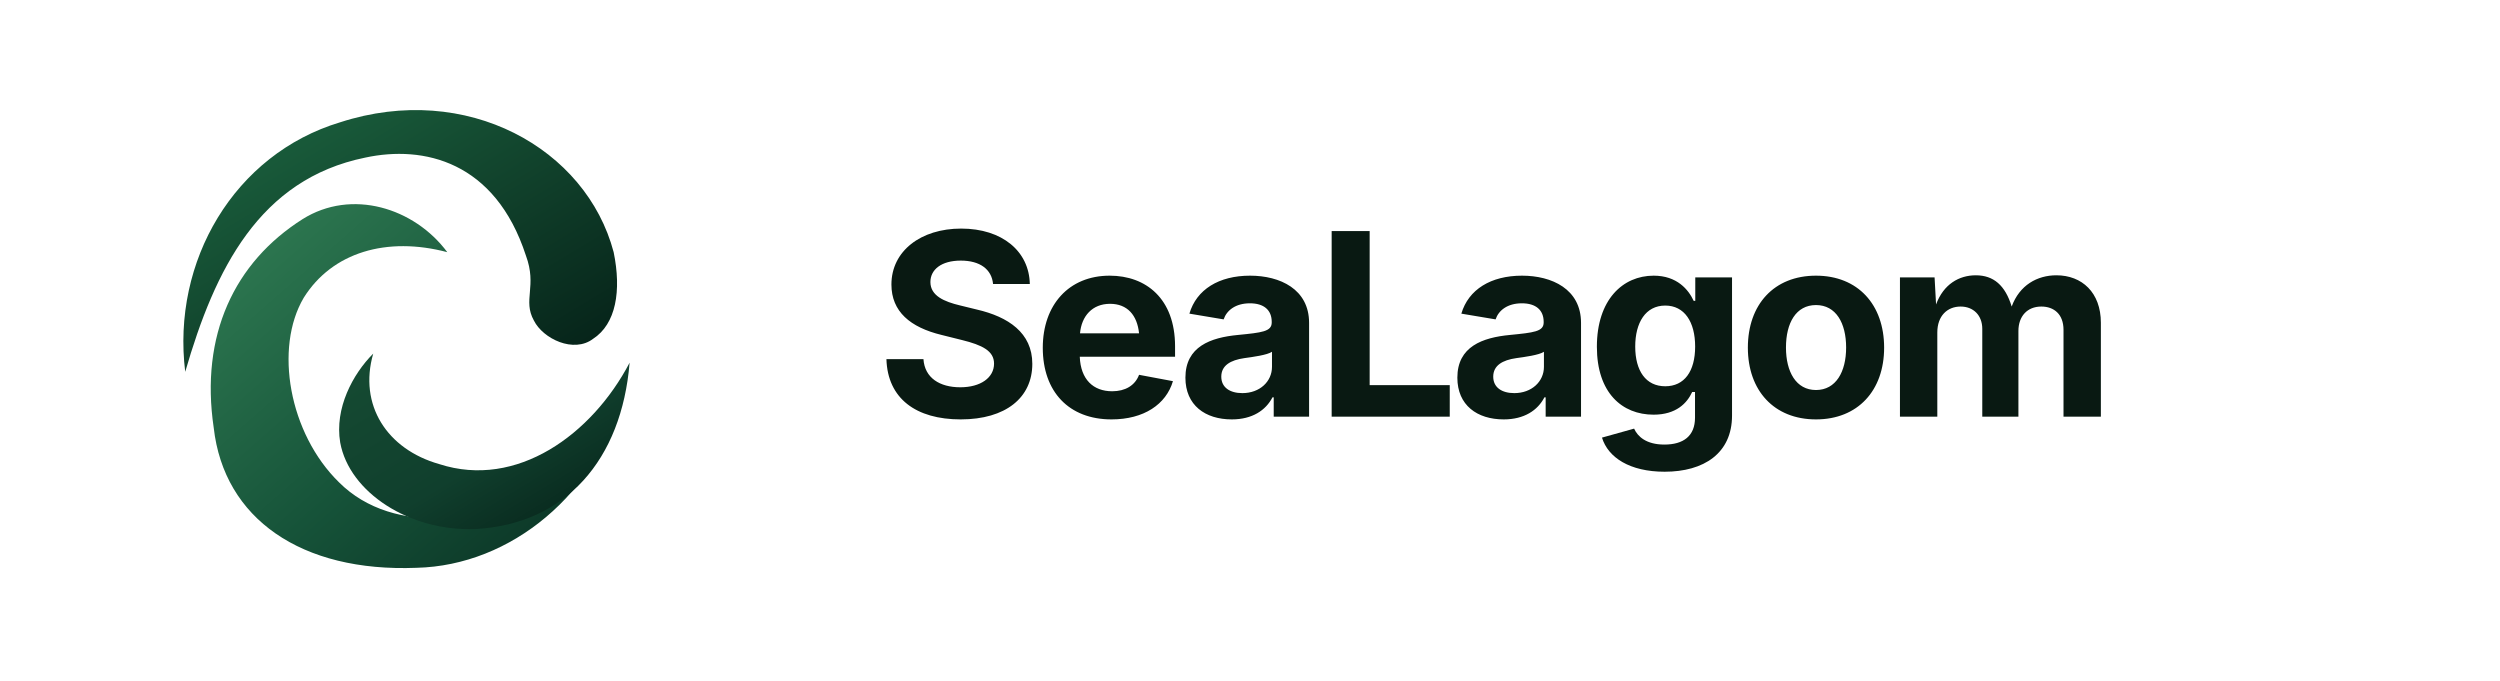
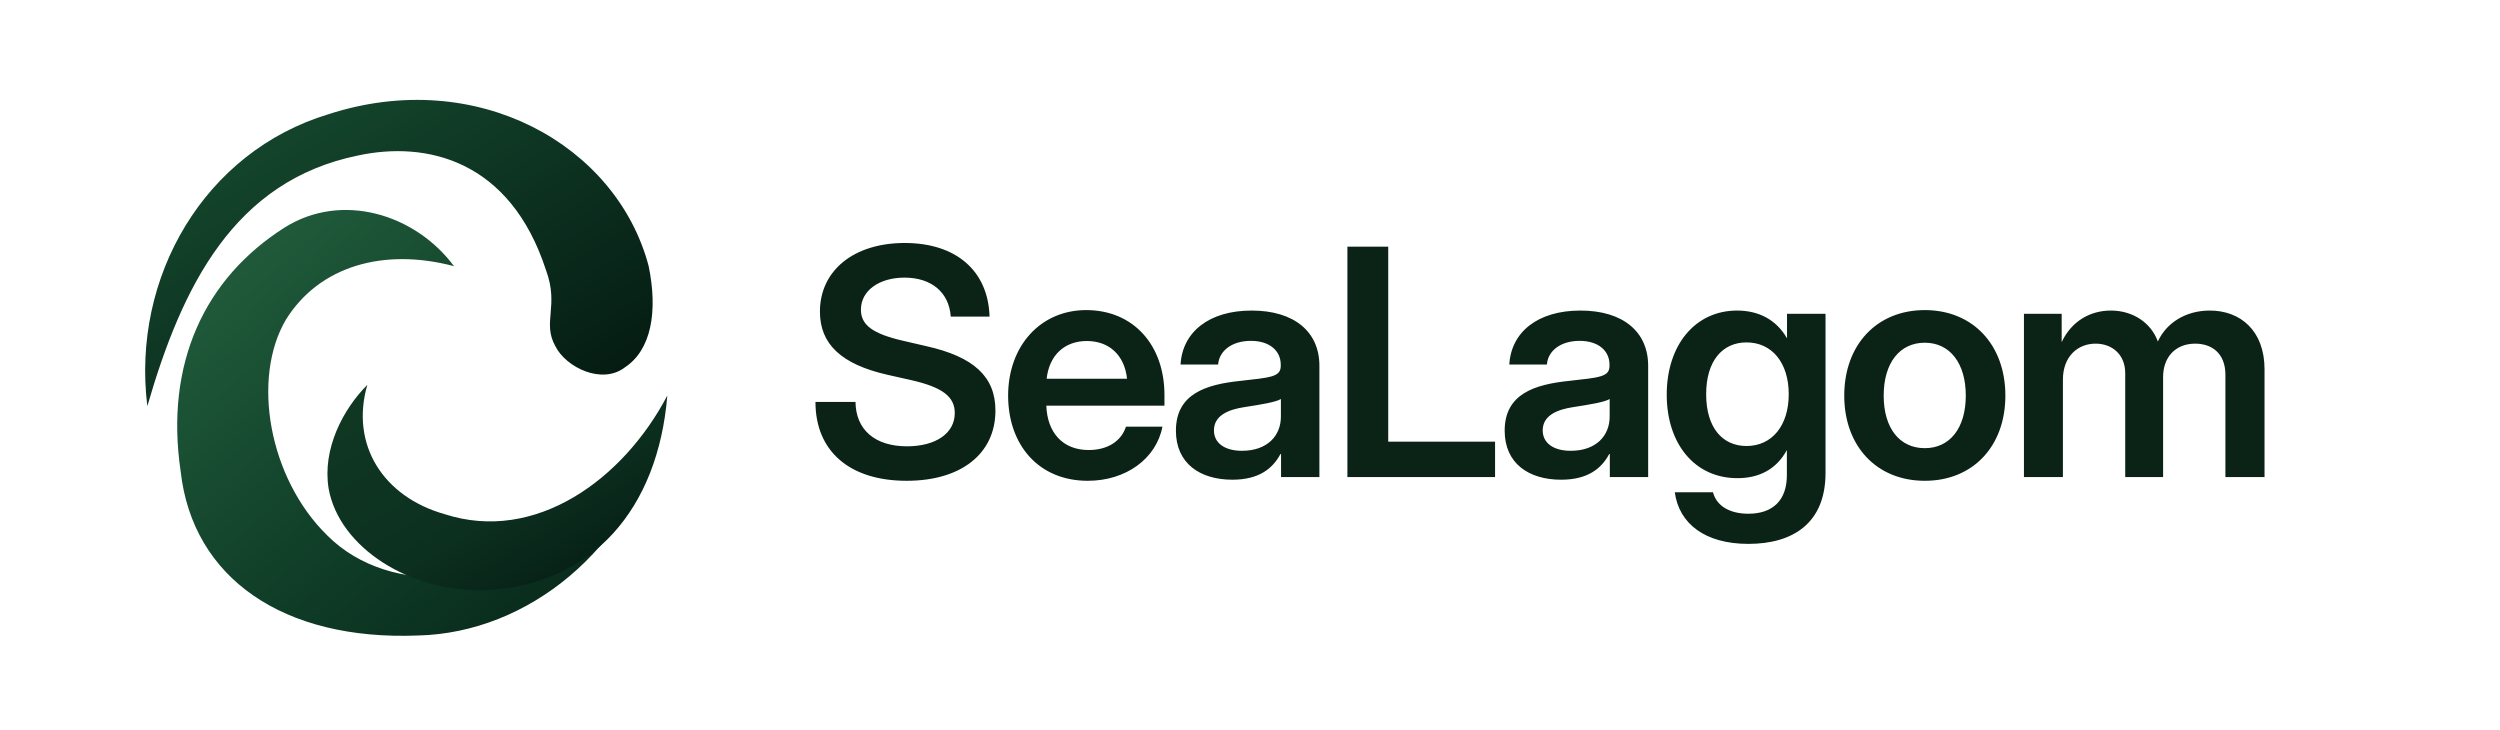
- <svg xmlns="http://www.w3.org/2000/svg" width="1470" height="400" viewBox="0 0 1470 400">
-   <g transform="translate(60,25) scale(.67)">
+ <svg xmlns="http://www.w3.org/2000/svg" width="1200" height="350" viewBox="0 0 1200 350" role="img" aria-label="SeaLagom light outlined wordmark">
+   <g transform="translate(24,10) scale(.64)">
    <defs>
      <linearGradient id="outer" x1="0" y1="0" x2="1" y2="1">
-         <stop offset="0%" stop-color="#1D6842" />
-         <stop offset="55%" stop-color="#103F2A" />
-         <stop offset="100%" stop-color="#041E16" />
+         <stop offset="0%" stop-color="#174F31" />
+         <stop offset="55%" stop-color="#0C3020" />
+         <stop offset="100%" stop-color="#03170F" />
      </linearGradient>
      <linearGradient id="inner" x1="0" y1="0" x2="1" y2="1">
-         <stop offset="0%" stop-color="#327F55" />
-         <stop offset="55%" stop-color="#165339" />
-         <stop offset="100%" stop-color="#082C20" />
+         <stop offset="0%" stop-color="#246240" />
+         <stop offset="55%" stop-color="#103E28" />
+         <stop offset="100%" stop-color="#062217" />
      </linearGradient>
      <linearGradient id="lower" x1="0" y1="0" x2="1" y2="1">
-         <stop offset="0%" stop-color="#164C33" />
-         <stop offset="55%" stop-color="#103F2D" />
-         <stop offset="100%" stop-color="#051E16" />
+         <stop offset="0%" stop-color="#103923" />
+         <stop offset="55%" stop-color="#0C3020" />
+         <stop offset="100%" stop-color="#03170F" />
      </linearGradient>
    </defs>
    <path fill="url(#outer)" d="M73 289 C61 192 116 98 209 70 C320 34 425 93 449 184 C456 218 451 247 431 260 C414 273 387 260 379 244 C369 226 382 214 372 187 C345 104 282 90 231 101 C138 120 99 199 73 289 Z" />
    <path fill="url(#inner)" d="M98 338 C86 257 116 193 176 155 C219 128 274 145 303 184 C250 170 202 184 177 224 C151 268 164 343 208 386 C256 434 343 423 397 382 C421 364 443 338 459 306 C435 396 359 459 276 461 C175 465 107 418 98 338 Z" />
    <path fill="url(#lower)" d="M238 273 C225 318 250 357 296 370 C364 392 430 344 463 281 C456 366 407 423 327 427 C270 429 217 395 209 351 C204 321 220 291 238 273 Z" />
  </g>
-   <text x="515" y="245" font-family="Inter,Arial,Helvetica,sans-serif" font-size="150" font-weight="720" letter-spacing="-6" fill="#091912">SeaLagom</text>
+   <path d="M435.207 230.781C461.406 230.781 477.809 217.719 477.809 197.086C477.809 180.832 467.492 171.258 444.559 166.137L433.352 163.539C418.953 160.199 413.238 156.043 413.238 148.621C413.238 139.566 421.922 133.258 434.168 133.258C447.082 133.258 455.543 140.309 456.359 151.961H474.988C474.32 129.992 458.957 116.633 434.242 116.633C409.824 116.633 393.57 129.844 393.57 149.586C393.57 165.098 403.738 174.82 425.855 179.867L437.73 182.539C452.5 185.953 458.289 190.48 458.289 198.273C458.289 207.996 449.16 214.23 435.355 214.23C419.992 214.23 410.789 206.289 410.641 192.93H391.418C391.418 216.605 407.82 230.781 435.207 230.781ZM522.125 230.781C540.457 230.781 555.004 220.168 557.973 204.805H540.457C538.305 211.484 531.996 216.012 522.57 216.012C509.953 216.012 502.68 207.477 502.234 194.711H558.938V189.59C558.938 165.543 543.945 148.844 521.383 148.844C499.414 148.844 483.902 166.062 483.902 189.887C483.902 213.637 498.598 230.781 522.125 230.781ZM502.383 181.797C503.645 170.59 510.844 163.688 521.68 163.688C532.516 163.688 539.789 170.59 540.977 181.797ZM591.527 230.262C604.293 230.262 610.898 224.918 614.609 217.941H614.906V229.0H633.312V175.562C633.312 159.234 621.215 149.066 600.805 149.066C580.32 149.066 567.555 159.383 566.664 174.969H584.699C585.219 168.363 591.305 163.613 600.434 163.613C609.414 163.613 614.758 168.363 614.758 175.043V175.637C614.758 180.98 609.785 181.203 595.238 182.836C579.059 184.543 564.438 188.922 564.438 206.734C564.438 222.395 575.941 230.262 591.527 230.262ZM596.129 216.383C587.965 216.383 582.695 212.746 582.695 206.586C582.695 199.461 589.523 196.566 597.539 195.379C605.258 194.191 612.531 193.004 614.832 191.52V199.98C614.832 209.109 608.375 216.383 596.129 216.383ZM646.754 229.0H717.633V212.004H666.348V118.414H646.754ZM749.332 230.262C762.098 230.262 768.703 224.918 772.414 217.941H772.711V229.0H791.117V175.562C791.117 159.234 779.02 149.066 758.609 149.066C738.125 149.066 725.359 159.383 724.469 174.969H742.504C743.023 168.363 749.109 163.613 758.238 163.613C767.219 163.613 772.562 168.363 772.562 175.043V175.637C772.562 180.98 767.59 181.203 753.043 182.836C736.863 184.543 722.242 188.922 722.242 206.734C722.242 222.395 733.746 230.262 749.332 230.262ZM753.934 216.383C745.77 216.383 740.5 212.746 740.5 206.586C740.5 199.461 747.328 196.566 755.344 195.379C763.062 194.191 770.336 193.004 772.637 191.52V199.98C772.637 209.109 766.18 216.383 753.934 216.383ZM839.219 261.062C860.445 261.062 876.254 251.266 876.254 226.996V150.625H857.773V162.277H857.699C852.504 153.297 843.969 149.066 833.801 149.066C813.688 149.066 800.031 165.617 800.031 189.441C800.031 213.043 813.465 229.52 833.949 229.52C844.266 229.52 852.578 225.363 857.625 216.16H857.699V228.109C857.699 240.133 850.945 246.59 839.219 246.59C830.461 246.59 824.004 243.027 822.223 236.273H803.891C805.969 251.488 818.512 261.062 839.219 261.062ZM838.328 214.082C826.75 214.082 818.957 205.25 818.957 189.219C818.957 173.262 826.75 164.355 838.328 164.355C850.574 164.355 858.59 174.152 858.59 189.219C858.59 204.285 850.574 214.082 838.328 214.082ZM923.91 230.781C946.992 230.781 962.578 214.23 962.578 189.887C962.578 165.543 946.992 148.844 923.91 148.844C900.828 148.844 885.242 165.543 885.242 189.887C885.242 214.23 900.828 230.781 923.91 230.781ZM923.91 215.121C911.812 215.121 904.168 205.547 904.168 189.887C904.168 174.152 911.887 164.504 923.91 164.504C935.859 164.504 943.578 174.227 943.578 189.887C943.578 205.473 935.934 215.121 923.91 215.121ZM971.492 229.0H990.195V182.242C990.195 171.035 997.395 164.949 1005.855 164.949C1014.168 164.949 1020.105 170.516 1020.105 179.051V229.0H1038.289V180.906C1038.289 171.555 1044.152 164.949 1053.652 164.949C1061.668 164.949 1068.199 169.551 1068.199 179.941V229.0H1086.977V177.27C1086.977 158.863 1075.547 149.066 1060.703 149.066C1049.273 149.066 1039.922 154.855 1035.766 163.91C1032.5 154.93 1023.816 149.066 1013.203 149.066C1003.332 149.066 994.352 154.113 989.602 164.207V150.625H971.492Z" fill="#0B2216" />
</svg>
